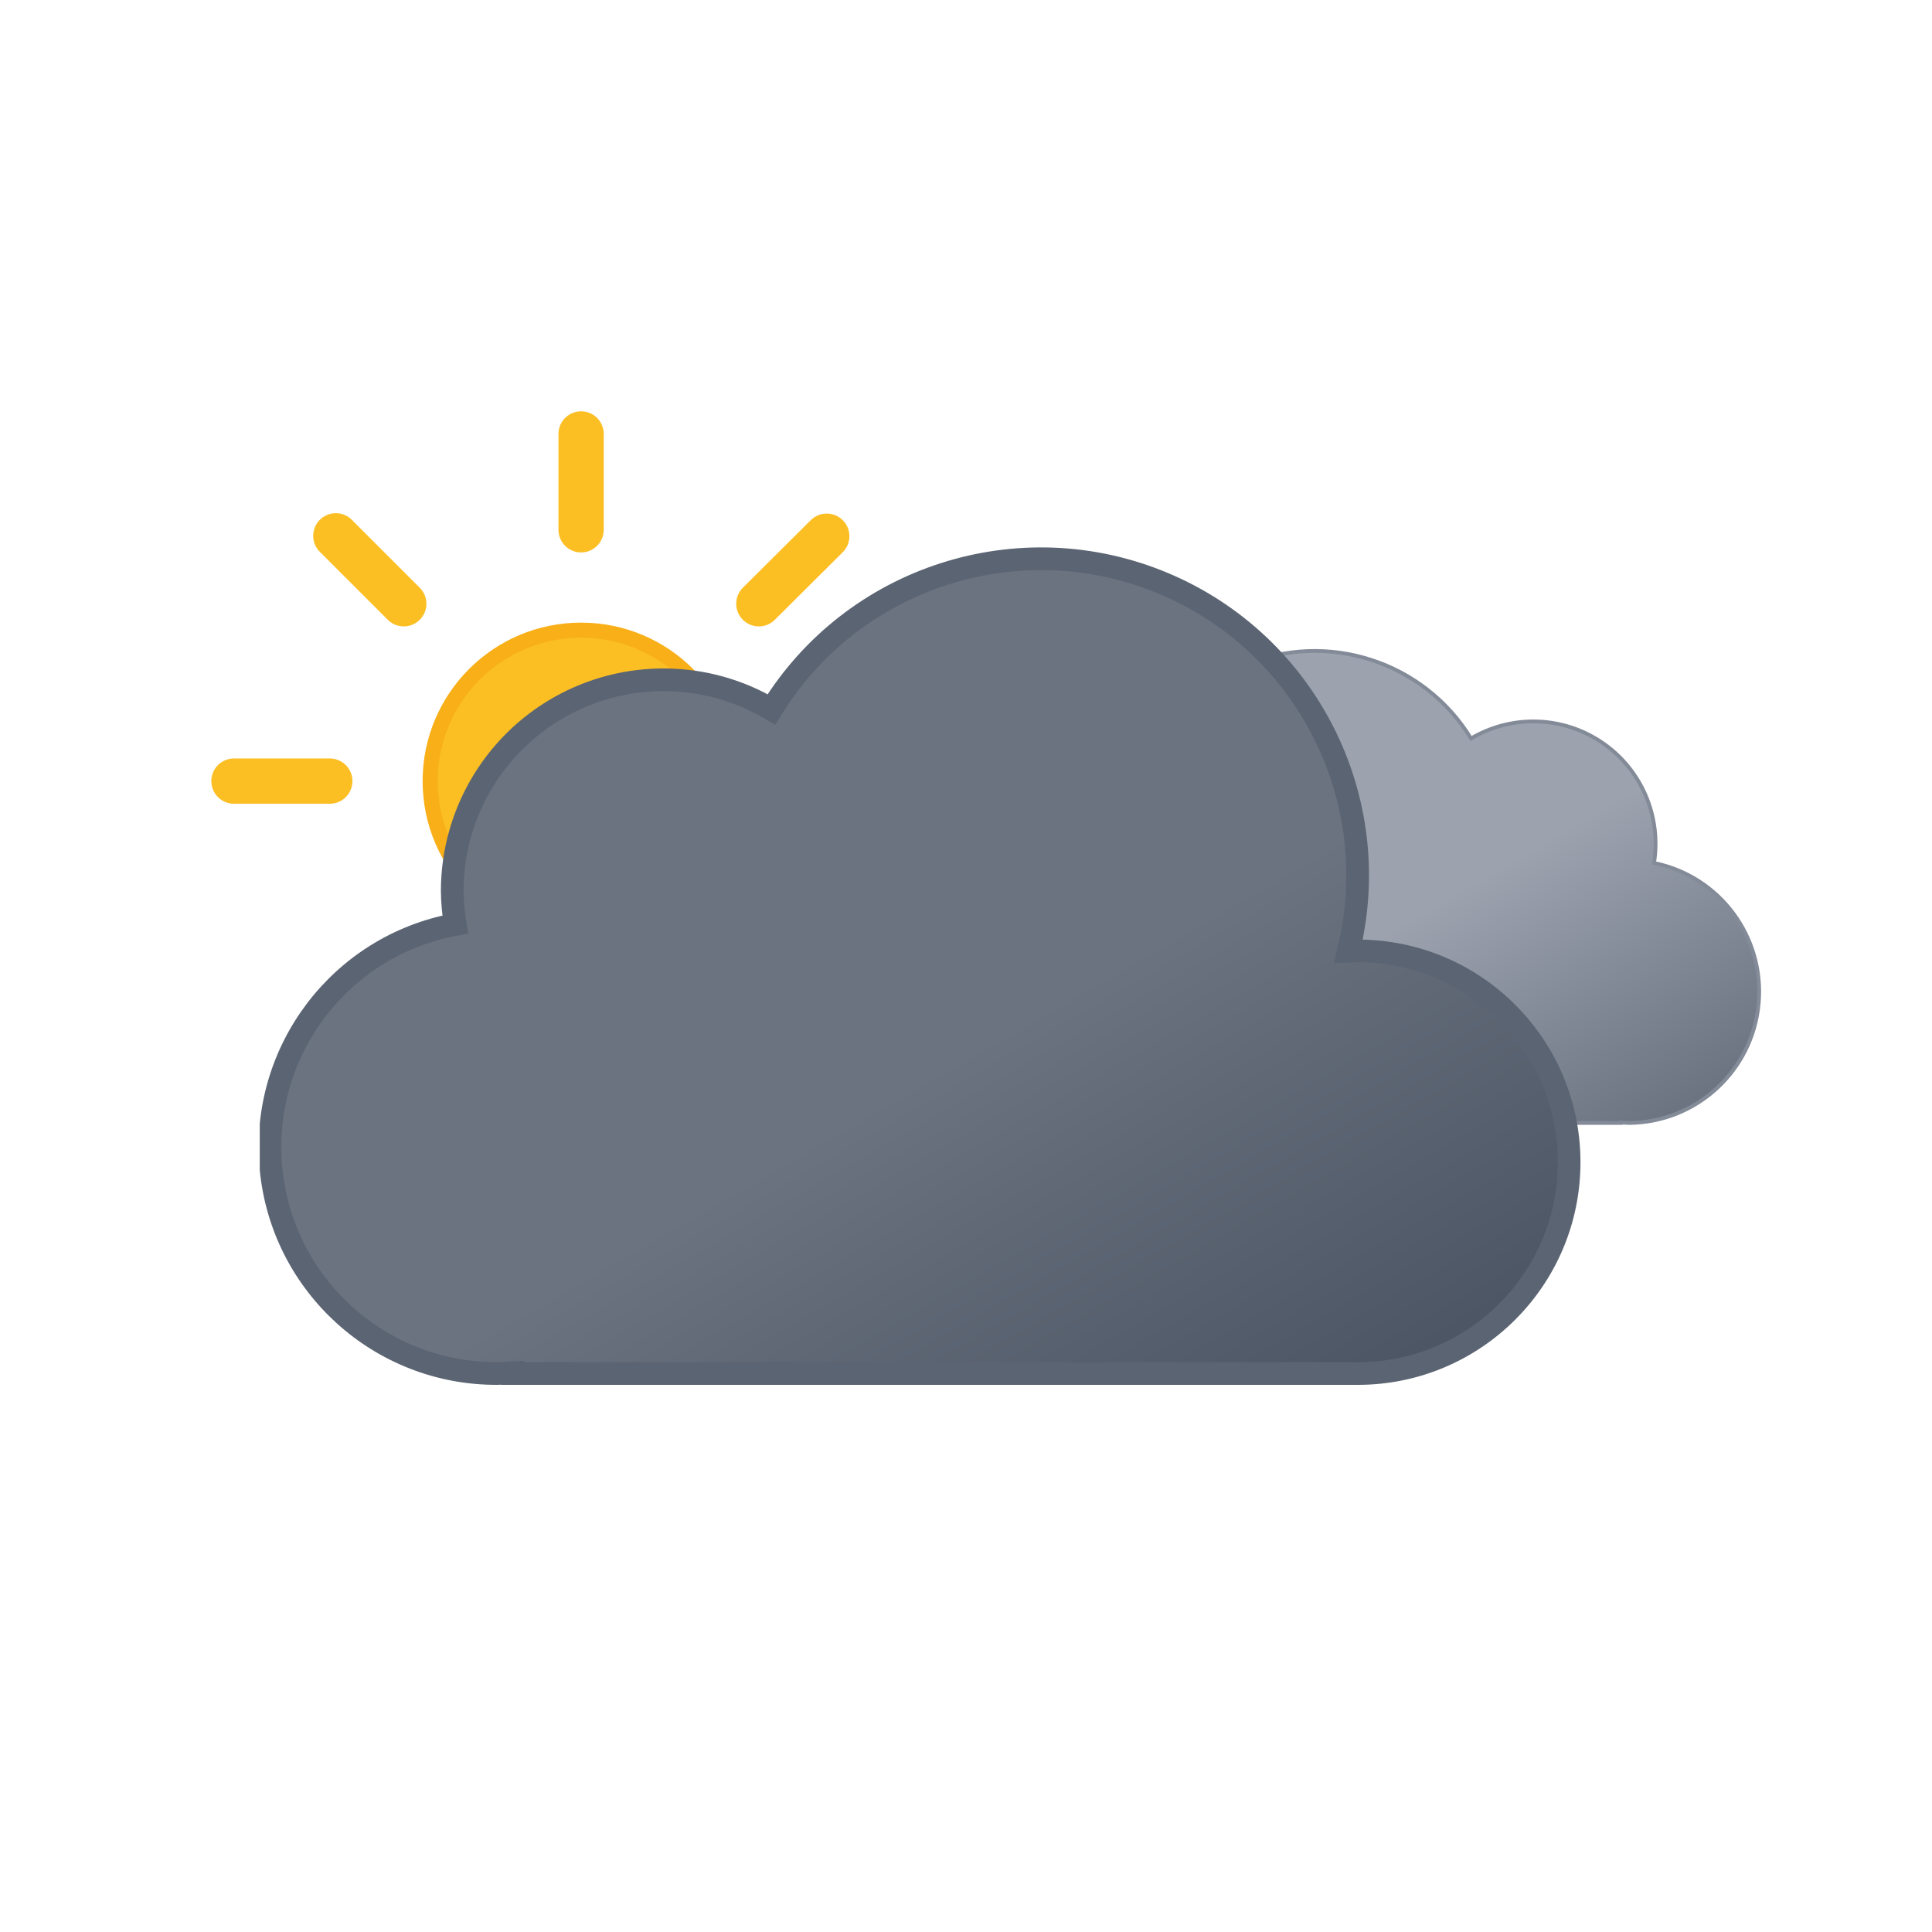
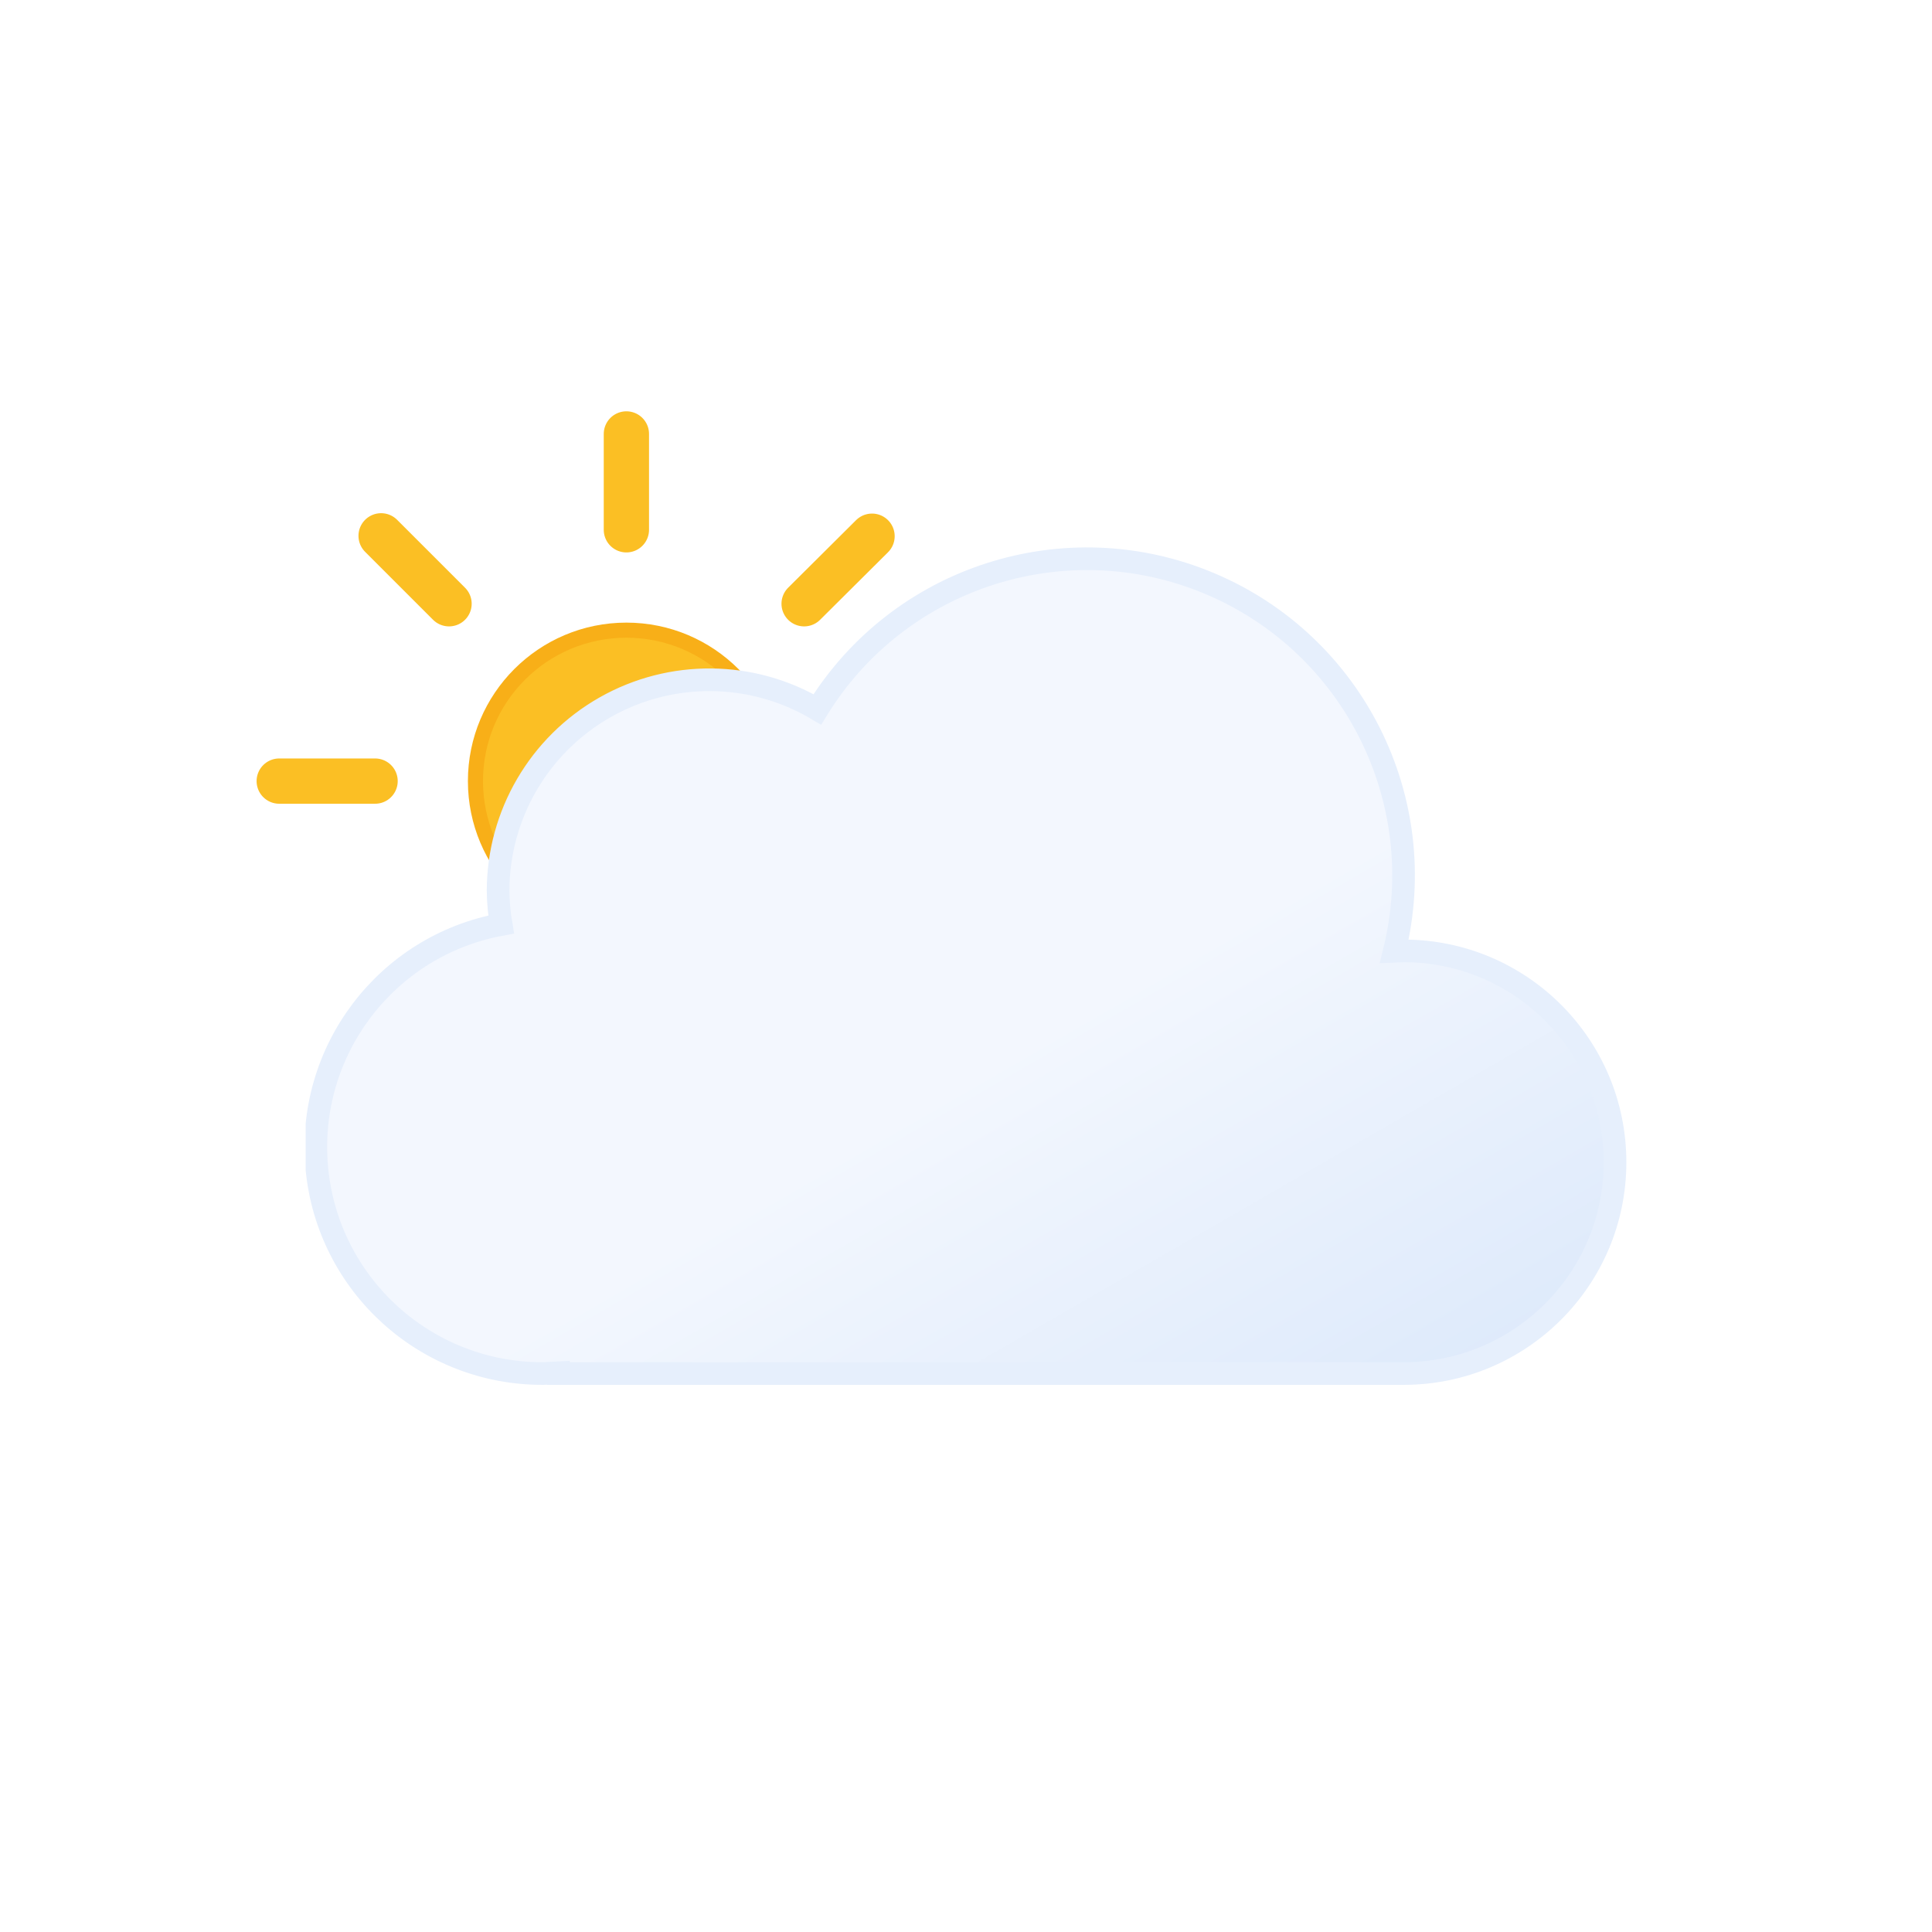
<svg xmlns="http://www.w3.org/2000/svg" xmlns:xlink="http://www.w3.org/1999/xlink" viewBox="0 0 512 512">
  <defs>
-     <symbol id="e" viewBox="0 0 196 196">
-       <circle cx="98" cy="98" r="40" fill="url(#c)" stroke="#f8af18" stroke-miterlimit="10" stroke-width="4" />
+     <symbol id="d" viewBox="0 0 196 196">
+       <circle cx="98" cy="98" r="40" fill="url(#b)" stroke="#f8af18" stroke-miterlimit="10" stroke-width="4" />
      <path fill="none" stroke="#fbbf24" stroke-linecap="round" stroke-miterlimit="10" stroke-width="12" d="M98 31.4V6m0 184v-25.4M145.1 51l18-17.9M33 163l18-17.9M51 51 33 33m130.1 130.1-18-18M6 98h25.4M190 98h-25.4">
        <animateTransform additive="sum" attributeName="transform" dur="6s" repeatCount="indefinite" type="rotate" values="0 98 98; 45 98 98" />
      </path>
    </symbol>
-     <symbol id="g" viewBox="0 0 200.3 126.1">
-       <path fill="url(#a)" stroke="#848b98" stroke-miterlimit="10" d="M.5 93.2a32.4 32.4 0 0032.4 32.4h129.8v-.1l2.3.1a34.8 34.8 0 006.5-68.9 32.4 32.4 0 00-48.5-33 48.6 48.6 0 00-88.6 37.1h-1.5A32.4 32.4 0 00.5 93.1Z" />
+     <symbol id="e" viewBox="0 0 350 222">
+       <path fill="url(#a)" stroke="#e6effc" stroke-miterlimit="10" stroke-width="6" d="m291 107-2.5.1A83.9 83.9 0 00135.6 43 56 56 0 0051 91a56.6 56.6 0 00.8 9A60 60 0 0063 219l4-.2v.2h224a56 56 0 000-112Z" />
    </symbol>
-     <symbol id="h" viewBox="0 0 350 222">
-       <path fill="url(#b)" stroke="#5b6472" stroke-miterlimit="10" stroke-width="6" d="m291 107-2.5.1A83.9 83.9 0 00135.6 43 56 56 0 0051 91a56.6 56.6 0 00.8 9A60 60 0 0063 219l4-.2v.2h224a56 56 0 000-112Z" />
+     <symbol id="c" viewBox="0 0 363 258">
+       <use xlink:href="#d" width="196" height="196" />
+       <use xlink:href="#e" width="350" height="222" transform="translate(13 36)" />
    </symbol>
-     <symbol id="f" overflow="visible" viewBox="0 0 398 222">
-       <use xlink:href="#g" width="200.3" height="126.1" transform="translate(198 27)">
-         <animateTransform additive="sum" attributeName="transform" dur="6s" repeatCount="indefinite" type="translate" values="-9 0; 9 0; -9 0" />
-       </use>
-       <use xlink:href="#h" width="350" height="222">
-         <animateTransform additive="sum" attributeName="transform" dur="6s" repeatCount="indefinite" type="translate" values="-18 0; 18 0; -18 0" />
-       </use>
-     </symbol>
-     <symbol id="d" overflow="visible" viewBox="0 0 410.8 258">
-       <use xlink:href="#e" width="196" height="196" />
-       <use xlink:href="#f" width="398" height="222" transform="translate(12.84 36)" />
-     </symbol>
-     <linearGradient id="a" x1="52.7" x2="133.4" y1="9.6" y2="149.3" gradientUnits="userSpaceOnUse">
-       <stop offset="0" stop-color="#9ca3af" />
-       <stop offset=".5" stop-color="#9ca3af" />
-       <stop offset="1" stop-color="#6b7280" />
+     <linearGradient id="a" x1="99.5" x2="232.6" y1="30.7" y2="261.4" gradientUnits="userSpaceOnUse">
+       <stop offset="0" stop-color="#f3f7fe" />
+       <stop offset=".5" stop-color="#f3f7fe" />
+       <stop offset="1" stop-color="#deeafb" />
    </linearGradient>
-     <linearGradient id="b" x1="99.5" x2="232.6" y1="30.7" y2="261.4" gradientUnits="userSpaceOnUse">
-       <stop offset="0" stop-color="#6b7280" />
-       <stop offset=".5" stop-color="#6b7280" />
-       <stop offset="1" stop-color="#4b5563" />
-     </linearGradient>
-     <linearGradient id="c" x1="78" x2="118" y1="63.4" y2="132.7" gradientUnits="userSpaceOnUse">
+     <linearGradient id="b" x1="78" x2="118" y1="63.4" y2="132.7" gradientUnits="userSpaceOnUse">
      <stop offset="0" stop-color="#fbbf24" />
      <stop offset=".5" stop-color="#fbbf24" />
      <stop offset="1" stop-color="#f59e0b" />
    </linearGradient>
  </defs>
-   <use xlink:href="#d" width="410.8" height="258" transform="translate(56 109)" />
+   <use xlink:href="#c" width="363" height="258" transform="translate(68 109)" />
</svg>
